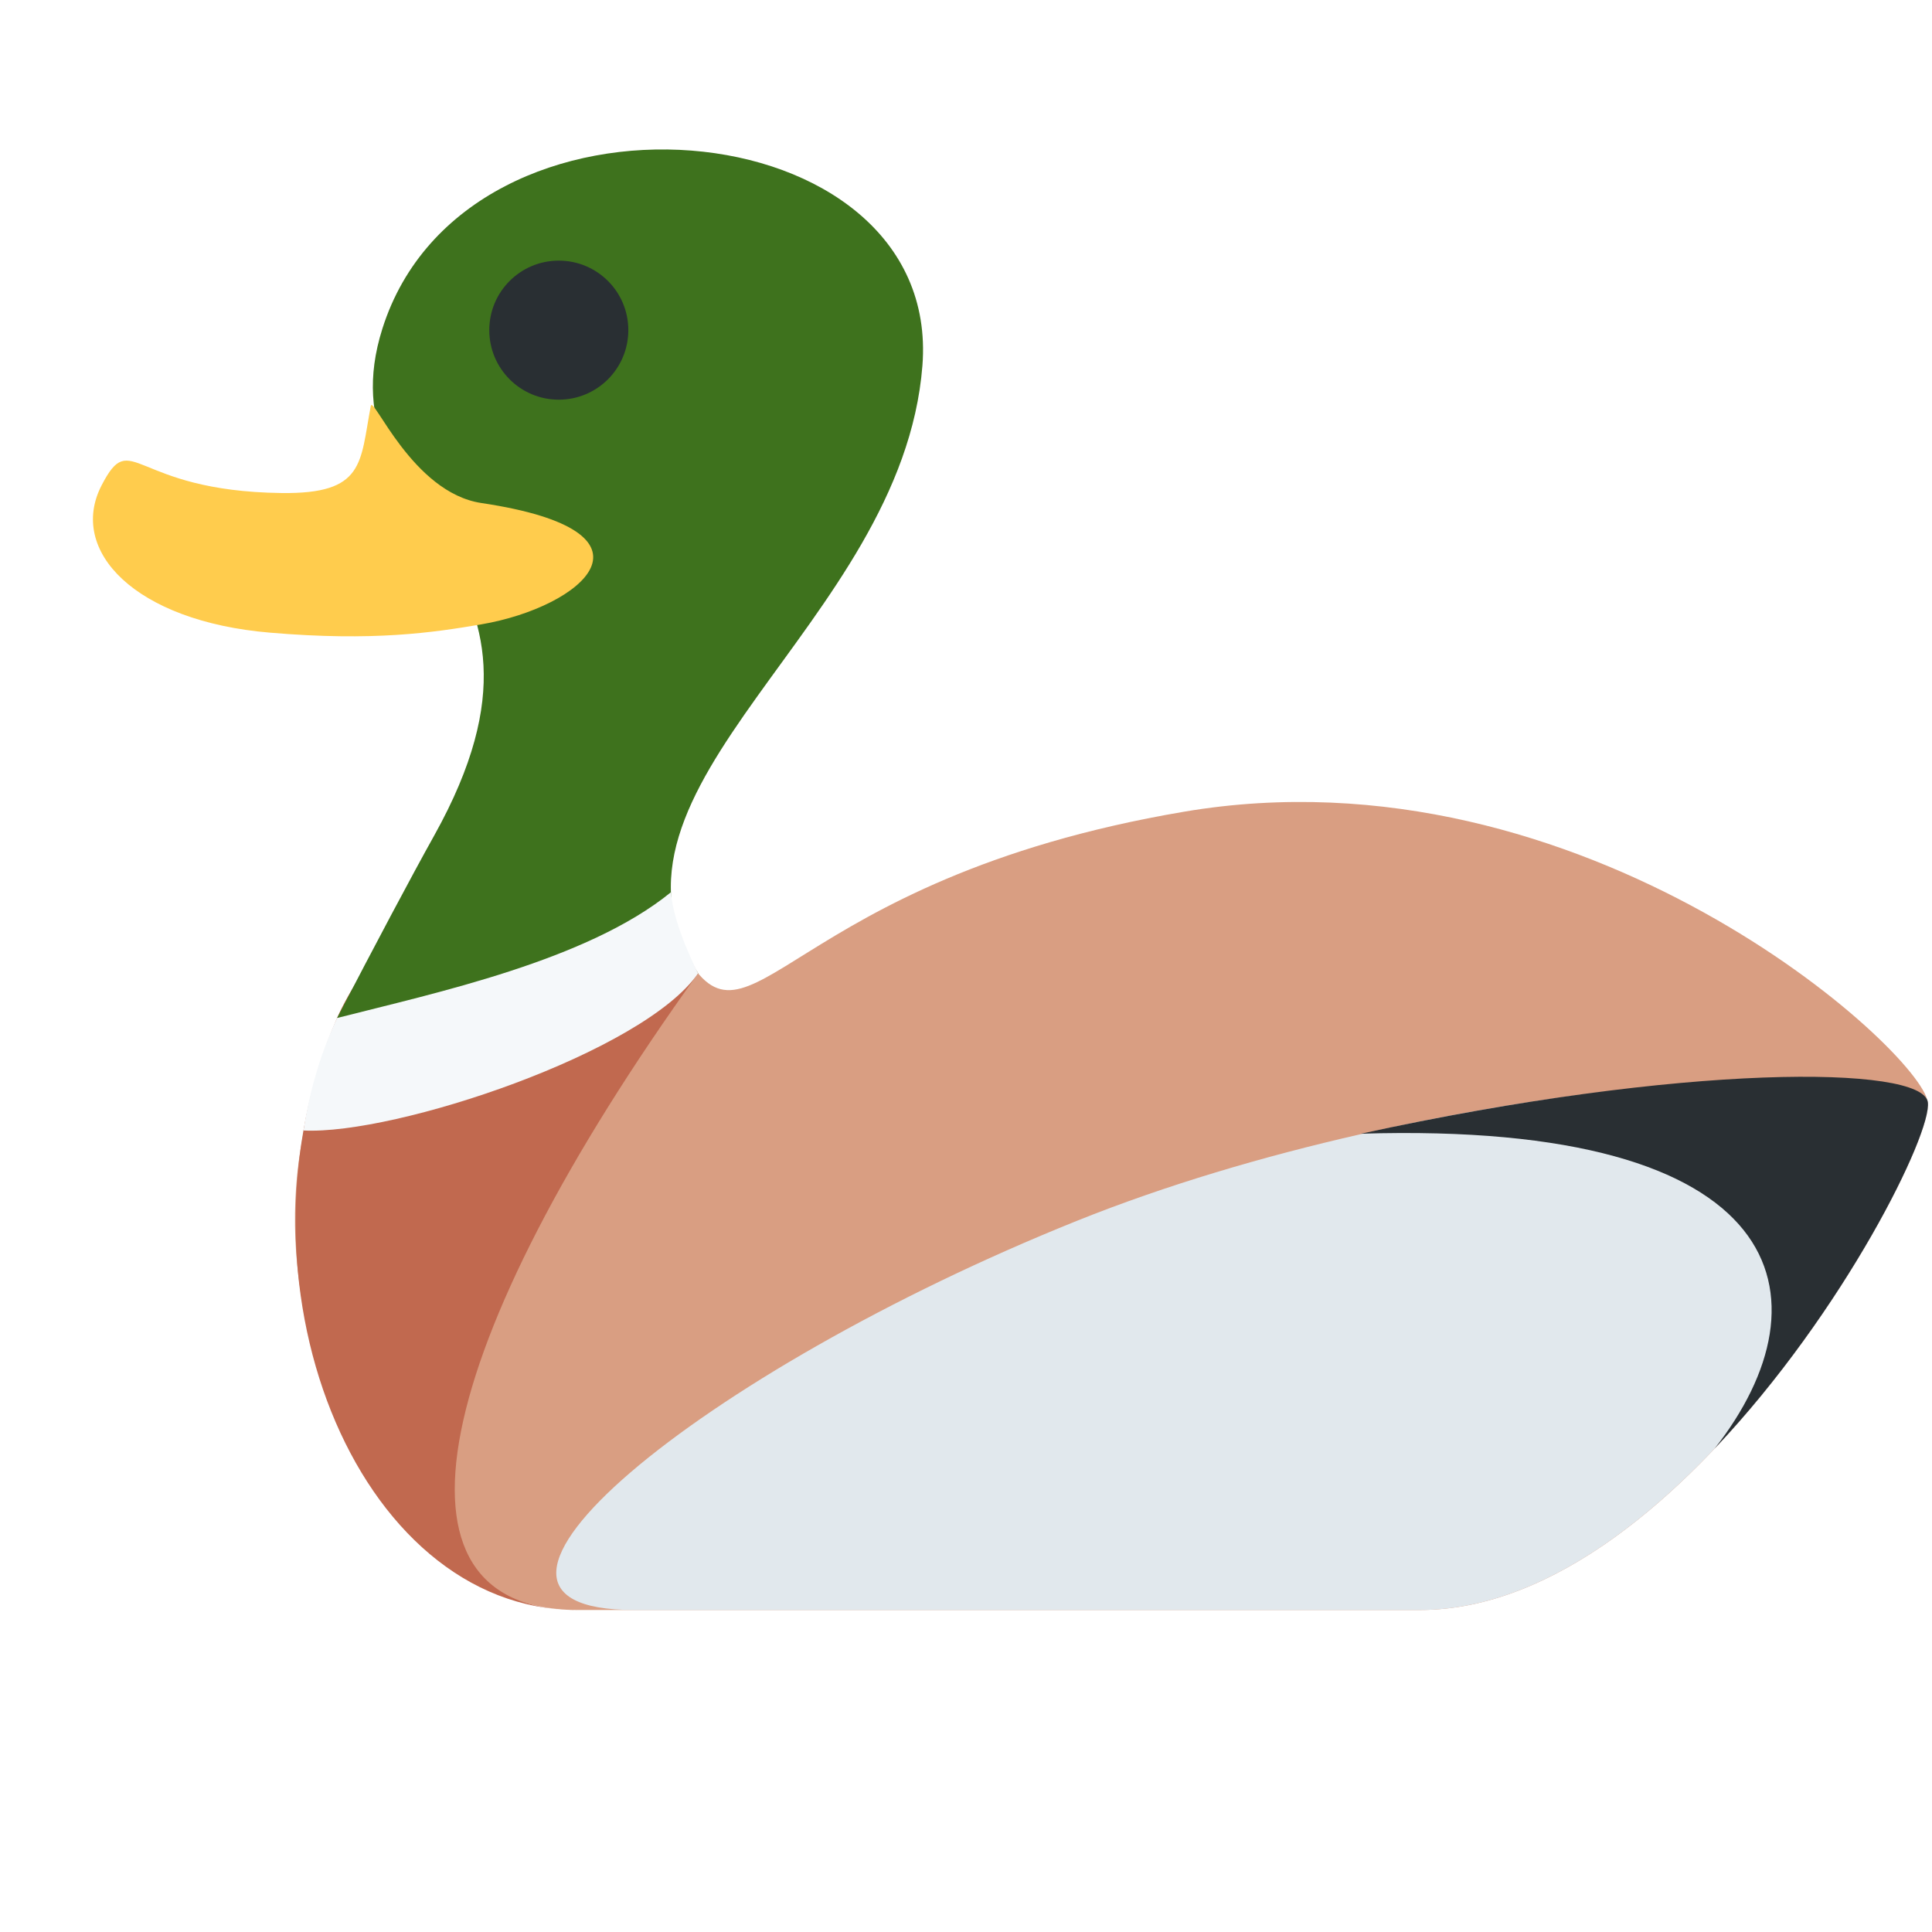
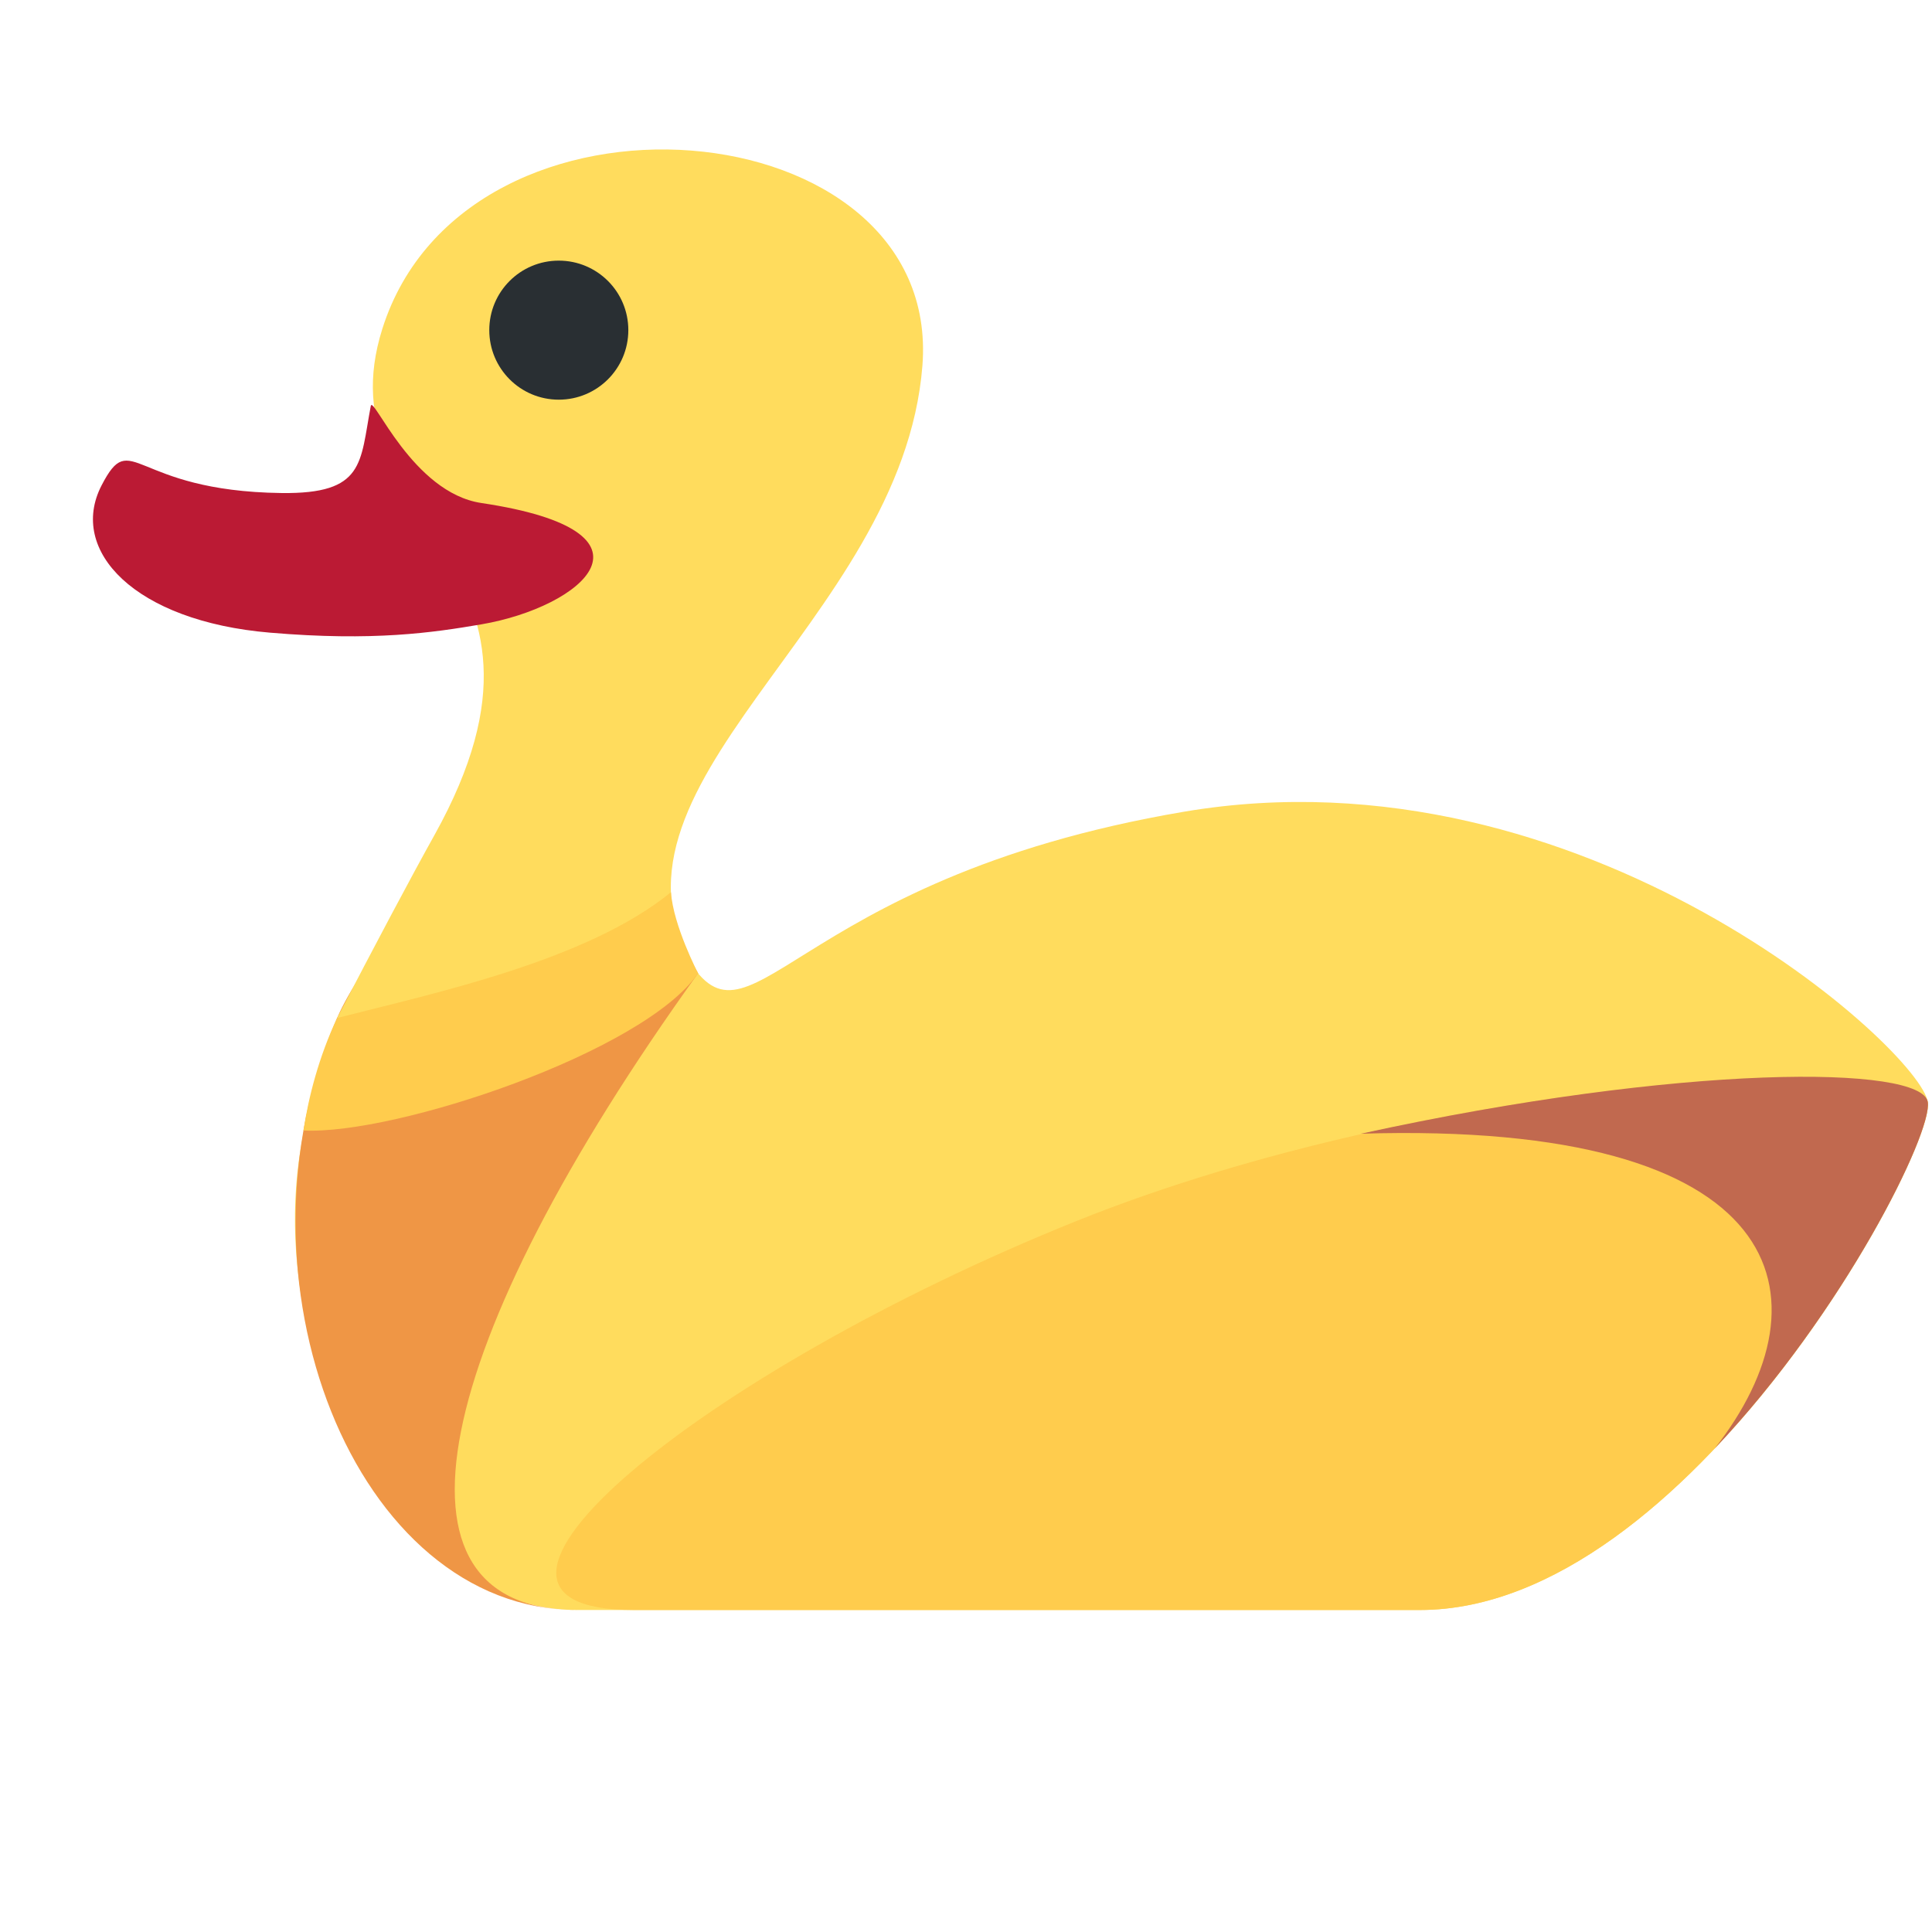
<svg xmlns="http://www.w3.org/2000/svg" viewBox="0 0 45 45" style="enable-background:new 0 0 45 45;" xml:space="preserve" version="1.1" id="svg2">
  <defs id="defs6">
    <clipPath id="clipPath16" clipPathUnits="userSpaceOnUse">
      <path id="path18" d="M 0,36 36,36 36,0 0,0 0,36 Z" />
    </clipPath>
  </defs>
  <g transform="matrix(1.25,0,0,-1.25,0,45)" id="g10">
    <g id="g12">
      <g clip-path="url(#clipPath16)" id="g14">
-         <g transform="translate(12.75,18.25)" id="g20">
-           <path id="path22" style="fill:#d99e82;fill-opacity:1;fill-rule:nonzero;stroke:none" d="m 0,0 c 1.226,-2.195 1.855,1.361 9.313,2.625 7.457,1.264 13.728,-4.454 13.859,-5.413 0.131,-0.958 -4.448,-9.462 -9.463,-9.462 l -15.71,0 c -4.142,0 -7.022,7.224 -3.999,11.438 0,0 4.5,3.5 6,0.812" />
+         <g id="wing" transform="translate(12.75,18.25)">
+           <path id="path22" style="fill:#FFDC5D;fill-opacity:1;fill-rule:nonzero;stroke:none" d="m 0,0 c 1.226,-2.195 1.855,1.361 9.313,2.625 7.457,1.264 13.728,-4.454 13.859,-5.413 0.131,-0.958 -4.448,-9.462 -9.463,-9.462 l -15.71,0 c -4.142,0 -7.022,7.224 -3.999,11.438 0,0 4.5,3.5 6,0.812" />
        </g>
-         <g transform="translate(13.0083,17.8643)" id="g24">
-           <path id="path26" style="fill:#c1694f;fill-opacity:1;fill-rule:nonzero;stroke:none" d="m 0,0 c -4.989,-6.937 -6.04,-11.864 -2.259,-11.864 -4.142,0 -6.577,6.187 -4.468,11.031 0.463,1.064 1.758,2.492 1.758,2.492 L -0.79,1.667 C -0.627,1.347 -0.191,0.301 0,0" />
+         <g id="breast" transform="translate(13.0083,17.8643)">
+           <path id="path26" style="fill:#EF9645;fill-opacity:1;fill-rule:nonzero;stroke:none" d="m 0,0 c -4.989,-6.937 -6.04,-11.864 -2.259,-11.864 -4.142,0 -6.577,6.187 -4.468,11.031 0.463,1.064 1.758,2.492 1.758,2.492 L -0.79,1.667 C -0.627,1.347 -0.191,0.301 0,0" />
        </g>
-         <g transform="translate(20.0625,13.25)" id="g28">
-           <path id="path30" style="fill:#e1e8ed;fill-opacity:1;fill-rule:nonzero;stroke:none" d="M 0,0 C 6.672,2.682 15.729,3.171 15.859,2.212 15.99,1.254 11.411,-7.25 6.396,-7.25 l -14.646,0 c -4.143,0 1.232,4.429 8.25,7.25" />
+         <g id="belly" transform="translate(20.0625,13.25)">
+           <path id="path30" style="fill:#FFCC4D;fill-opacity:1;fill-rule:nonzero;stroke:none" d="M 0,0 C 6.672,2.682 15.729,3.171 15.859,2.212 15.99,1.254 11.411,-7.25 6.396,-7.25 l -14.646,0 c -4.143,0 1.232,4.429 8.25,7.25" />
        </g>
-         <g transform="translate(25.3594,14.875)" id="g32">
-           <path id="path34" style="fill:#292f33;fill-opacity:1;fill-rule:nonzero;stroke:none" d="M 0,0 C 6,1.312 10.468,1.282 10.563,0.587 10.642,0.009 9.004,-3.32 6.59,-5.867 8.794,-3.063 8.01,0.246 0,0" />
+         <g id="tail" transform="translate(25.3594,14.875)">
+           <path id="path34" style="fill:#C1694F;fill-opacity:1;fill-rule:nonzero;stroke:none" d="M 0,0 C 6,1.312 10.468,1.282 10.563,0.587 10.642,0.009 9.004,-3.32 6.59,-5.867 8.794,-3.063 8.01,0.246 0,0" />
        </g>
-         <g transform="translate(7.125,29.875)" id="g36">
-           <path id="path38" style="fill:#3e721d;fill-opacity:1;fill-rule:nonzero;stroke:none" d="m 0,0 c 1.562,4.937 10.439,4.143 10.063,-0.687 -0.378,-4.829 -6.454,-7.86 -4.18,-11.324 -1.586,-1.38 -5.015,-0.913 -6.727,-0.833 0.702,1.351 1.381,2.632 1.813,3.406 C 3.884,-4.203 -1.163,-3.674 0,0" />
+         <g id="head" transform="translate(7.125,29.875)">
+           <path id="path38" style="fill:#FFDC5D;fill-opacity:1;fill-rule:nonzero;stroke:none" d="m 0,0 c 1.562,4.937 10.439,4.143 10.063,-0.687 -0.378,-4.829 -6.454,-7.86 -4.18,-11.324 -1.586,-1.38 -5.015,-0.913 -6.727,-0.833 0.702,1.351 1.381,2.632 1.813,3.406 C 3.884,-4.203 -1.163,-3.674 0,0" />
        </g>
-         <g transform="translate(1.8926,26.9551)" id="g40">
-           <path id="path42" style="fill:#ffcc4d;fill-opacity:1;fill-rule:nonzero;stroke:none" d="m 0,0 c 0.568,1.1 0.549,-0.106 3.352,-0.142 1.554,-0.02 1.463,0.56 1.664,1.621 0.042,0.223 0.776,-1.616 2.061,-1.807 3.554,-0.531 1.879,-1.94 0,-2.261 C 6.176,-2.743 5.067,-2.908 3.14,-2.744 0.62,-2.532 -0.628,-1.216 0,0" />
+         <g id="beak" transform="translate(1.8926,26.9551)">
+           <path id="path42" style="fill:#BB1A34;fill-opacity:1;fill-rule:nonzero;stroke:none" d="m 0,0 c 0.568,1.1 0.549,-0.106 3.352,-0.142 1.554,-0.02 1.463,0.56 1.664,1.621 0.042,0.223 0.776,-1.616 2.061,-1.807 3.554,-0.531 1.879,-1.94 0,-2.261 C 6.176,-2.743 5.067,-2.908 3.14,-2.744 0.62,-2.532 -0.628,-1.216 0,0" />
        </g>
-         <g transform="translate(12.5024,19.375)" id="g44">
-           <path id="path46" style="fill:#f5f8fa;fill-opacity:1;fill-rule:nonzero;stroke:none" d="m 0,0 c 0.044,-0.625 0.506,-1.511 0.506,-1.511 -1.016,-1.473 -5.643,-3.016 -7.354,-2.929 0.096,0.627 0.283,1.362 0.627,2.096 C -4.377,-1.873 -1.561,-1.273 0,0" />
+         <g id="neck" transform="translate(12.5024,19.375)">
+           <path id="path46" style="fill:#FFCC4D;fill-opacity:1;fill-rule:nonzero;stroke:none" d="m 0,0 c 0.044,-0.625 0.506,-1.511 0.506,-1.511 -1.016,-1.473 -5.643,-3.016 -7.354,-2.929 0.096,0.627 0.283,1.362 0.627,2.096 C -4.377,-1.873 -1.561,-1.273 0,0" />
        </g>
-         <g transform="translate(11.708,29.8486)" id="g48">
+         <g id="eye" transform="translate(11.708,29.8486)">
          <path id="path50" style="fill:#292f33;fill-opacity:1;fill-rule:nonzero;stroke:none" d="m 0,0 c 0,-0.716 -0.58,-1.296 -1.296,-1.296 -0.716,0 -1.295,0.58 -1.295,1.296 0,0.716 0.579,1.295 1.295,1.295 C -0.58,1.295 0,0.716 0,0" />
        </g>
      </g>
    </g>
  </g>
</svg>
